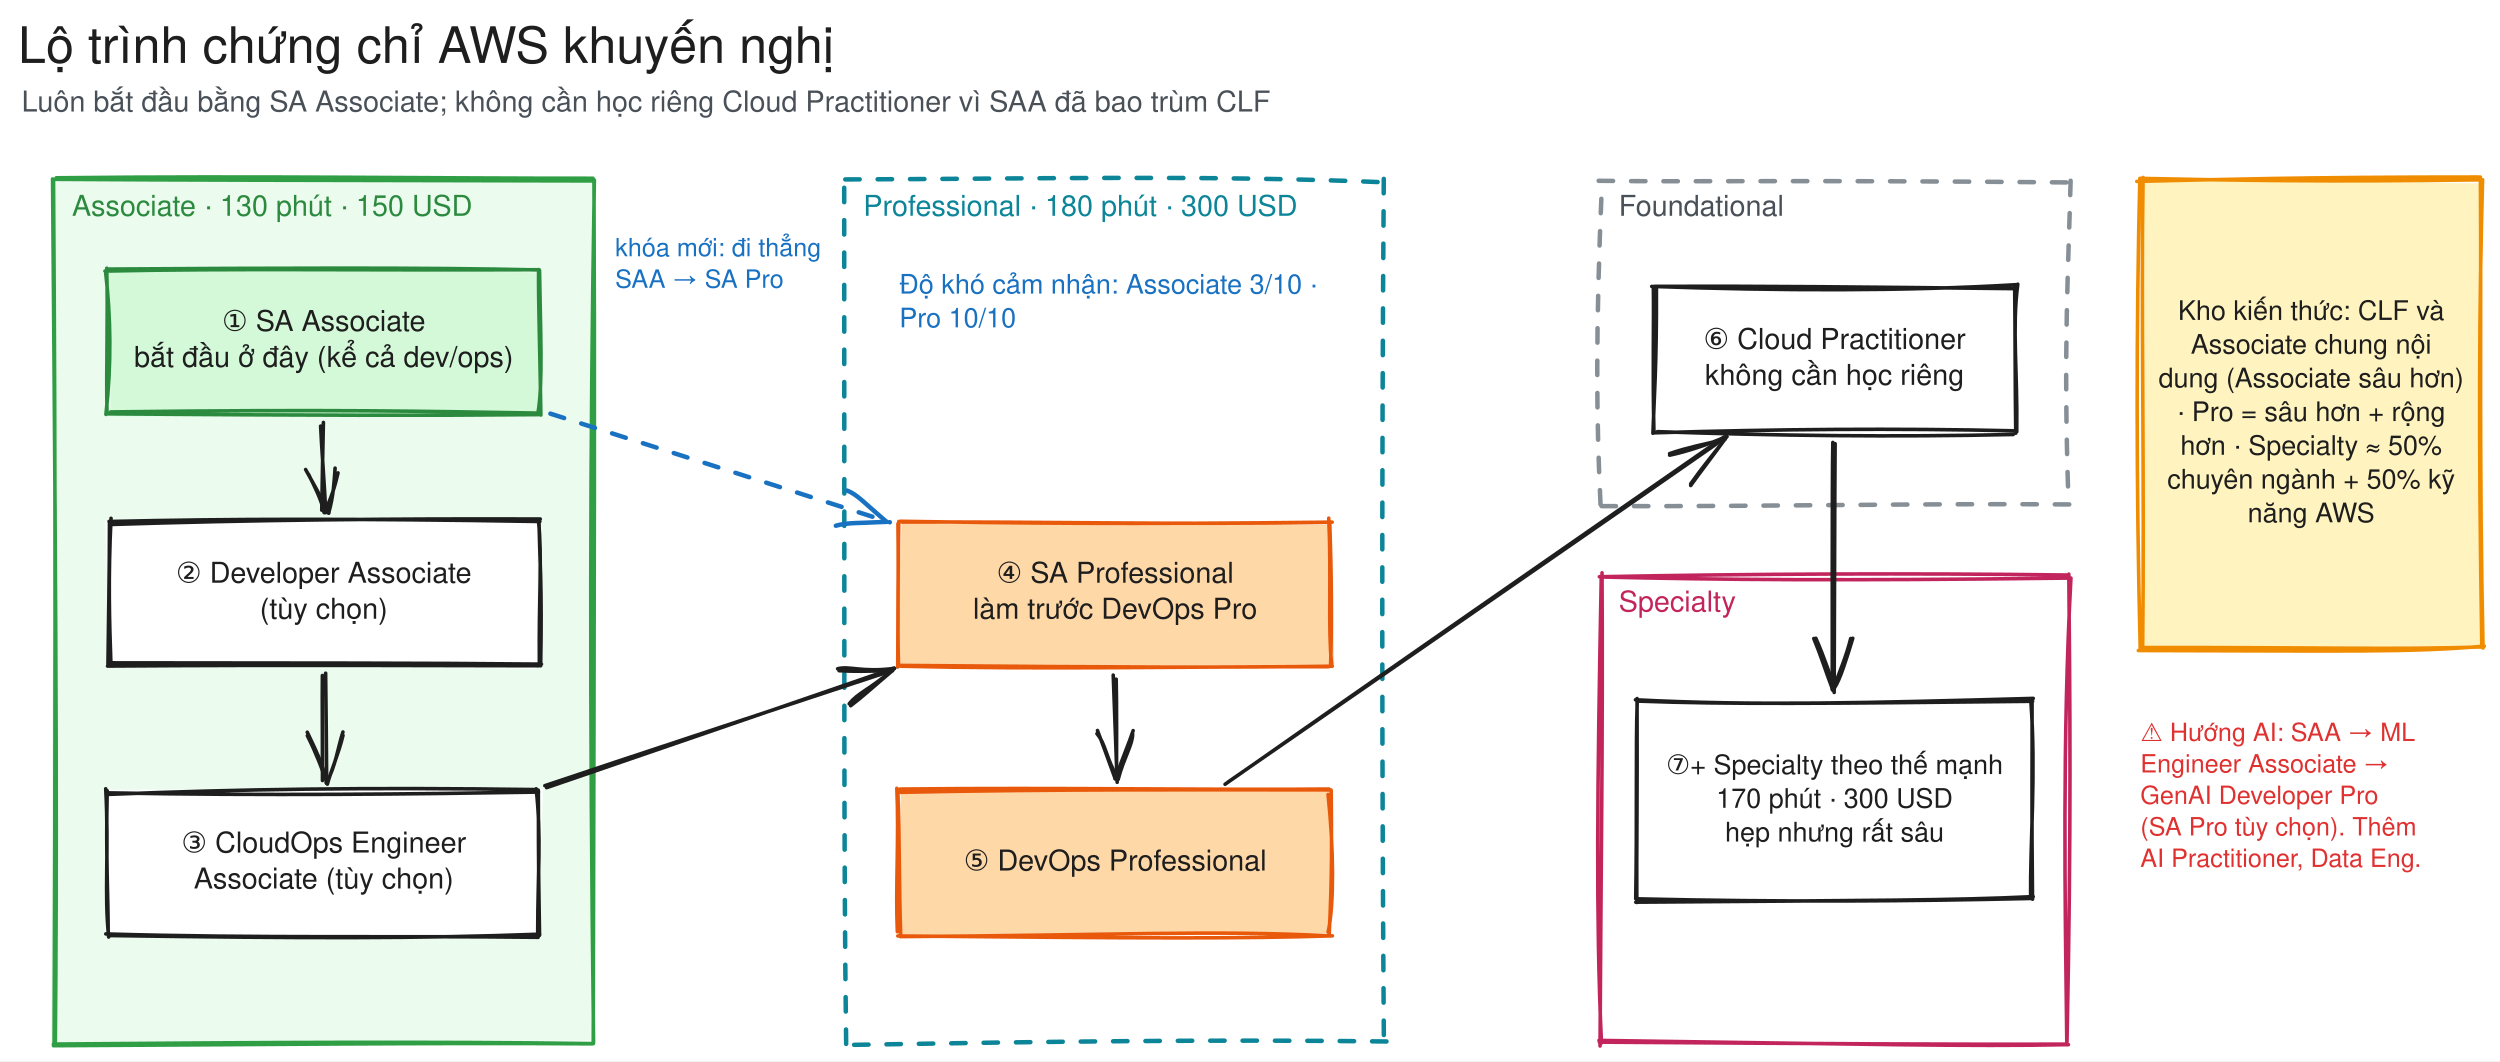
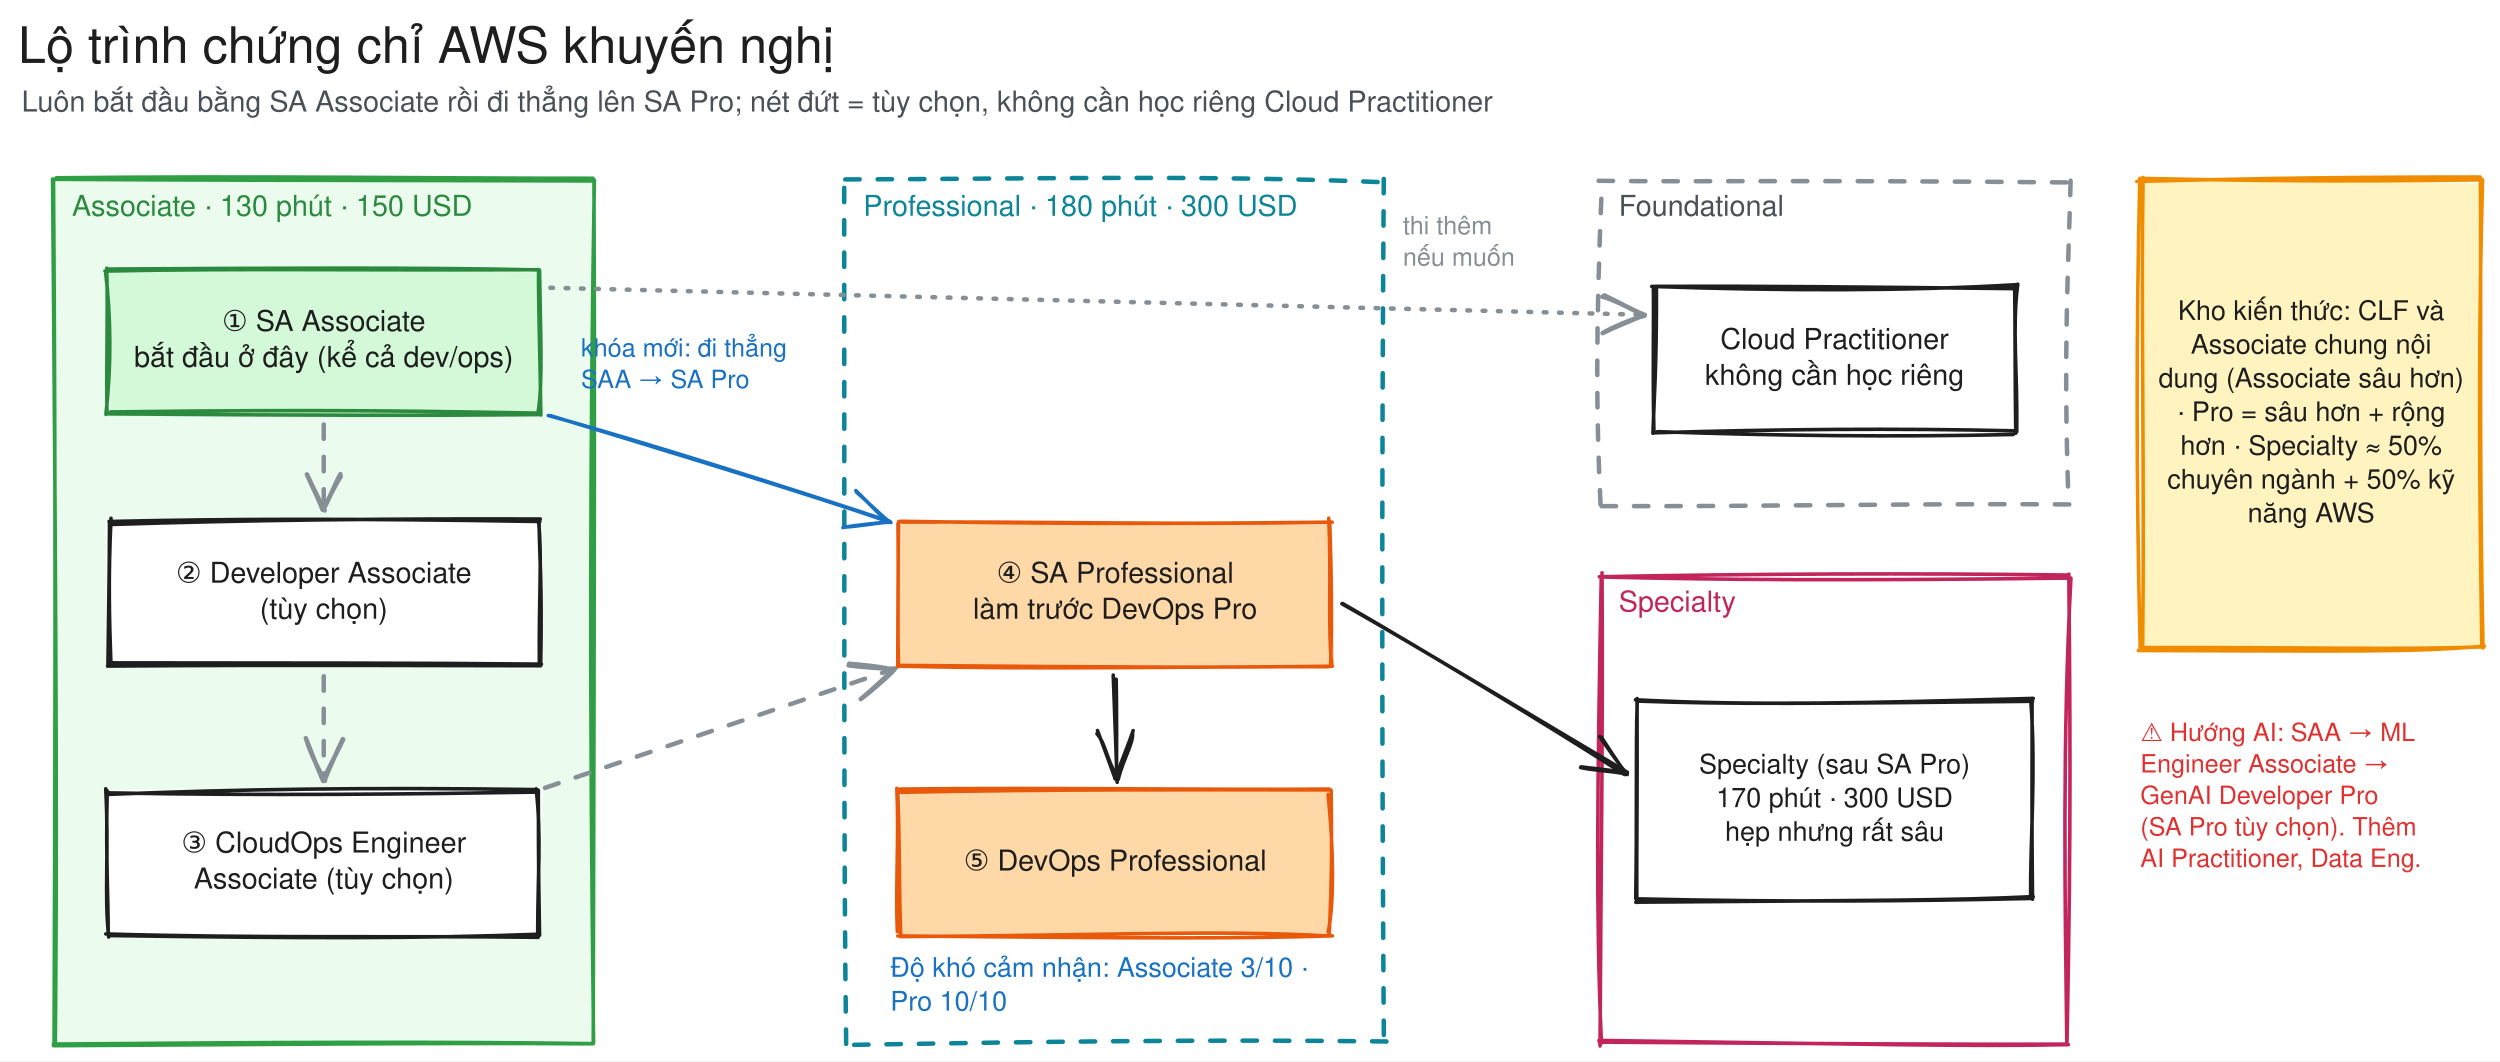
<svg xmlns="http://www.w3.org/2000/svg" version="1.1" viewBox="0 0 1390 590" width="1390" height="590">
  <defs>
    <style>
      @font-face {
        font-family: "Virgil";
        src: url("https://excalidraw.com/Virgil.woff2");
      }
      @font-face {
        font-family: "Cascadia";
        src: url("https://excalidraw.com/Cascadia.woff2");
      }
    </style>
  </defs>
  <rect x="0" y="0" width="1390" height="590" fill="#ffffff" />
  <g transform="translate(10 10) rotate(0 277.48 17.5)">
    <text x="0" y="25" font-family="Helvetica, Segoe UI Emoji" font-size="28px" fill="#1e1e1e" text-anchor="start" style="white-space: pre;" direction="ltr">Lộ trình chứng chỉ AWS khuyến nghị</text>
  </g>
-   <g transform="translate(12 48) rotate(0 360.96 10)">
-     <text x="0" y="14" font-family="Helvetica, Segoe UI Emoji" font-size="16px" fill="#495057" text-anchor="start" style="white-space: pre;" direction="ltr">Luôn bắt đầu bằng SA Associate; không cần học riêng Cloud Practitioner vì SAA đã bao trùm CLF</text>
+   <g transform="translate(12.0 48.0) rotate(0 437.76 10.0)">
+     <text x="0" y="14.0" font-family="Helvetica, Segoe UI Emoji" font-size="16px" fill="#495057" text-anchor="start" style="white-space: pre;" direction="ltr">Luôn bắt đầu bằng SA Associate rồi đi thẳng lên SA Pro; nét đứt = tùy chọn, không cần học riêng Cloud Practitioner</text>
  </g>
  <g stroke-linecap="round" transform="translate(30 100) rotate(0 150 240)">
    <path d="M0.3 0.69 L299.93 1.6 L298.47 478.6 L-1.69 480.15" stroke="none" stroke-width="0" fill="#ebfbee" />
    <path d="M1.29 -1.15 C110.28 -2.38, 220.17 -0.79, 299.66 -0.9 M-0.42 -0.29 C65.8 0.15, 130.85 0.24, 299.48 0.61 M300.47 0.15 C297.98 146.09, 297.74 293.26, 300.03 479.54 M300.24 -0.15 C300.75 101.51, 300.51 202.19, 299.83 479.76 M299.49 480.37 C208.54 479.75, 116.4 480.85, -0.28 481.41 M299.95 480.23 C209.92 479.03, 119.64 479.5, -0.31 480.5 M0.77 479.7 C1.64 383.38, 1.64 287.11, -0.79 -0.49 M0.07 479.78 C0.69 325.39, 0.99 171.41, -0.24 -0.1" stroke="#2f9e44" stroke-width="2" fill="none" />
  </g>
  <g transform="translate(40 106) rotate(0 122.16 10)">
    <text x="0" y="14" font-family="Helvetica, Segoe UI Emoji" font-size="16px" fill="#2b8a3e" text-anchor="start" style="white-space: pre;" direction="ltr">Associate · 130 phút · 150 USD</text>
  </g>
  <g stroke-linecap="round" transform="translate(470 100) rotate(0 150 240)">
    <path d="M-0.03 -0.24 C102.73 -0.52, 202.56 -2.76, 299.75 1.36 M299.38 -0.54 C298.13 169.74, 298.4 339.89, 299.44 480.55 M300.87 479.06 C207.01 477.9, 116.33 479.01, -1.08 481.02 M0.46 480.4 C-0.97 371.07, -0.41 262.28, -0.63 0.03" stroke="#0c8599" stroke-width="2.5" fill="none" stroke-dasharray="8 10" />
  </g>
  <g transform="translate(480 106) rotate(0 133.04 10)">
    <text x="0" y="14" font-family="Helvetica, Segoe UI Emoji" font-size="16px" fill="#0c8599" text-anchor="start" style="white-space: pre;" direction="ltr">Professional · 180 phút · 300 USD</text>
  </g>
  <g stroke-linecap="round" transform="translate(890 100) rotate(0 130 90)">
    <path d="M-1.13 0.52 C53.74 1.26, 107.2 0, 260.48 1.44 M261.26 0.49 C260.16 46.71, 257.08 94.22, 260.08 178.59 M260.49 180.46 C176.82 179.82, 94.97 181.67, -1.36 181.41 M-0.11 180.47 C-2.41 132.82, -2.92 84.83, 0.69 1.84" stroke="#868e96" stroke-width="2.5" fill="none" stroke-dasharray="8 10" />
  </g>
  <g transform="translate(900 106) rotate(0 48.08 10)">
    <text x="0" y="14" font-family="Helvetica, Segoe UI Emoji" font-size="16px" fill="#495057" text-anchor="start" style="white-space: pre;" direction="ltr">Foundational</text>
  </g>
  <g stroke-linecap="round" transform="translate(890 320) rotate(0 130 130)">
    <path d="M0.87 0.82 C65.9 2.35, 130.26 2.98, 259.76 1.42 M-0.76 0.67 C85.17 -1, 171.82 -1.39, 259.72 -0.29 M261.44 1.39 C256.69 90.06, 258.09 178.04, 259.15 260.93 M260.26 -0.79 C260.85 68.64, 261.74 138.73, 259.26 259.25 M260.04 260.82 C204.6 262, 146.24 260.51, -0.98 258.46 M259.42 260.55 C192.14 260.71, 125.39 260.31, -0.75 259.43 M-0.38 261.57 C0.06 171.81, 1.32 85.39, 0.73 -1.53 M0.41 259.92 C-2.78 189.21, -1.89 117.87, 0.3 0.51" stroke="#c2255c" stroke-width="2" fill="none" />
  </g>
  <g transform="translate(900 326) rotate(0 35.36 10)">
    <text x="0" y="14" font-family="Helvetica, Segoe UI Emoji" font-size="16px" fill="#c2255c" text-anchor="start" style="white-space: pre;" direction="ltr">Specialty</text>
  </g>
  <g stroke-linecap="round" transform="translate(60 150) rotate(0 120 40)">
    <path d="M0.44 -0.93 L238.94 1.51 L239.48 81.15 L1.62 81.52" stroke="none" stroke-width="0" fill="#d3f9d8" />
    <path d="M-1.65 0.73 C69.08 -0.84, 141.62 0.39, 238.76 -0.03 M0.29 -0.4 C89.14 -0.98, 177.7 -1.39, 239.92 0.09 M239.99 0.64 C240.41 31.97, 241.97 63.39, 239.13 79.41 M239.45 -0.13 C239.28 18.83, 240.1 39.37, 240.72 80.76 M239.29 79.68 C180.1 78.74, 123.8 77.45, 1.5 79.03 M239.75 80.53 C177.34 81.12, 112.89 81, -0.5 80.1 M-1.11 80.41 C2.05 52.64, 1.58 25.9, -1.22 1.99 M-0.49 80.04 C-1.06 53.99, 0.08 26.5, -0.65 -0.87" stroke="#2b8a3e" stroke-width="2" fill="none" />
  </g>
  <g transform="translate(72.72 170) rotate(0 107.28 20)">
    <text x="107.28" y="14" font-family="Helvetica, Segoe UI Emoji" font-size="16px" fill="#1e1e1e" text-anchor="middle" style="white-space: pre;" direction="ltr">① SA Associate</text>
    <text x="107.28" y="34" font-family="Helvetica, Segoe UI Emoji" font-size="16px" fill="#1e1e1e" text-anchor="middle" style="white-space: pre;" direction="ltr">bắt đầu ở đây (kể cả dev/ops)</text>
  </g>
  <g stroke-linecap="round" transform="translate(60 290) rotate(0 120 40)">
    <path d="M-1.52 -0.38 L238.86 0.41 L238.48 81.85 L1.04 78.4" stroke="none" stroke-width="0" fill="#ffffff" />
    <path d="M1.26 1.63 C79.18 -0.89, 157.55 -1.73, 240.39 -1.43 M0.62 -0.05 C67.82 -1.56, 134.46 -1.79, 240.16 -0.04 M239.36 -0.87 C241.55 20.24, 239.51 42.19, 239.89 79.43 M239.66 -0.57 C240.01 18.87, 241.5 36.34, 240.6 80.17 M241.05 79.25 C173.65 78.56, 107.96 78.68, 1.45 78.53 M239.55 80.17 C173.61 80.13, 106.47 79.56, -0.21 80.34 M1.67 79.19 C0.83 55.32, 0.13 31.1, 1.73 -1.82 M0.02 79.28 C0.24 56.69, 0.81 33.42, 0.87 0.38" stroke="#1e1e1e" stroke-width="2" fill="none" />
  </g>
  <g transform="translate(96 310) rotate(0 84 20)">
    <text x="84" y="14" font-family="Helvetica, Segoe UI Emoji" font-size="16px" fill="#1e1e1e" text-anchor="middle" style="white-space: pre;" direction="ltr">② Developer Associate</text>
    <text x="84" y="34" font-family="Helvetica, Segoe UI Emoji" font-size="16px" fill="#1e1e1e" text-anchor="middle" style="white-space: pre;" direction="ltr">(tùy chọn)</text>
  </g>
  <g stroke-linecap="round" transform="translate(60 440) rotate(0 120 40)">
    <path d="M-0.84 -0.89 L241.79 -1.41 L239.71 80.32 L-1.25 79.97" stroke="none" stroke-width="0" fill="#ffffff" />
    <path d="M0.91 1.66 C72.47 -1.24, 143.75 -2.31, 238.61 -0.99 M-0.28 0.82 C86.15 2.5, 171.95 1.51, 239.43 0.4 M238.09 -1.43 C241.09 24.59, 238.95 47.28, 238.96 78.09 M239.3 -0.65 C239.49 16.68, 239.13 33.55, 239.98 80.04 M239.2 81.15 C161.74 80.24, 83.52 81.74, -1.18 79.27 M240.07 79.4 C174.67 81.84, 110.27 81.79, 0.44 80.16 M0.42 80.98 C-2.12 56.61, 0.65 33.77, -1.22 -1.45 M0.16 79.04 C0.15 58.42, -1.22 36.85, -0.39 -0.35" stroke="#1e1e1e" stroke-width="2" fill="none" />
  </g>
  <g transform="translate(75.92 460) rotate(0 104.08 20)">
    <text x="104.08" y="14" font-family="Helvetica, Segoe UI Emoji" font-size="16px" fill="#1e1e1e" text-anchor="middle" style="white-space: pre;" direction="ltr">③ CloudOps Engineer</text>
    <text x="104.08" y="34" font-family="Helvetica, Segoe UI Emoji" font-size="16px" fill="#1e1e1e" text-anchor="middle" style="white-space: pre;" direction="ltr">Associate (tùy chọn)</text>
  </g>
  <g stroke-linecap="round" transform="translate(500 290) rotate(0 120 40)">
    <path d="M1.29 1.03 L240.25 1.79 L241.82 80.1 L-1.82 79.66" stroke="none" stroke-width="0" fill="#ffd8a8" />
    <path d="M1.55 0.29 C78.31 -0.13, 156.16 1.87, 239.06 0.39 M0.56 -0.18 C63.06 0.89, 126.16 1.6, 240.69 0.31 M238.77 -1.89 C240.3 28.44, 238.24 60.9, 240.44 79.43 M239.28 -0.04 C240.39 28.79, 240.56 57.72, 239.78 80.47 M238.69 80.69 C158.77 80.58, 79.56 82.33, 0.7 80.42 M240.74 80.41 C184.87 81.17, 128.99 81.06, -0.22 79.96 M-0.43 79.54 C-1.11 57.39, -0.3 34.9, -0.75 1.2 M-0.86 80.9 C-0.8 52.54, -0.67 23.95, -0.27 -0.05" stroke="#e8590c" stroke-width="2" fill="none" />
  </g>
  <g transform="translate(537.84 310) rotate(0 82.16 20)">
    <text x="82.16" y="14" font-family="Helvetica, Segoe UI Emoji" font-size="16px" fill="#1e1e1e" text-anchor="middle" style="white-space: pre;" direction="ltr">④ SA Professional</text>
    <text x="82.16" y="34" font-family="Helvetica, Segoe UI Emoji" font-size="16px" fill="#1e1e1e" text-anchor="middle" style="white-space: pre;" direction="ltr">làm trước DevOps Pro</text>
  </g>
  <g stroke-linecap="round" transform="translate(500 440) rotate(0 120 40)">
    <path d="M0.92 -1.95 L239.22 -0.27 L239.42 79.1 L-0.68 80.49" stroke="none" stroke-width="0" fill="#ffd8a8" />
    <path d="M0.42 -1.29 C88.24 -2.25, 177.72 -0.65, 238.86 -1.3 M-0.54 0.56 C87.34 -1.31, 174.38 -0.84, 239.99 -0.81 M238.4 1.75 C241.53 31.38, 241.85 62.82, 238.43 78.27 M240.13 -0.56 C240.34 24.17, 240.7 46.91, 239.03 79.45 M239.6 80.4 C176.17 76.95, 115.09 80.1, 0.59 80.76 M240.83 80.34 C190.27 81.89, 141.27 81.76, -0.82 80.39 M-1.08 78.04 C-2.19 54.35, -0.11 25.08, -1.37 -1.71 M0.79 80.33 C-0.17 51.61, 0.22 24.61, -0.81 0.18" stroke="#e8590c" stroke-width="2" fill="none" />
  </g>
  <g transform="translate(535.12 470) rotate(0 84.88 10)">
    <text x="84.88" y="14" font-family="Helvetica, Segoe UI Emoji" font-size="16px" fill="#1e1e1e" text-anchor="middle" style="white-space: pre;" direction="ltr">⑤ DevOps Professional</text>
  </g>
  <g stroke-linecap="round" transform="translate(920 160) rotate(0 100 40)">
    <path d="M0.22 -0.55 L198.9 -2 L200.61 79.67 L-0.9 81.76" stroke="none" stroke-width="0" fill="#ffffff" />
    <path d="M-1.64 -0.75 C68.63 1.71, 139.53 1.97, 201.53 -1.74 M0.26 -0.81 C59.22 -1.03, 118.02 -0.43, 200.41 0.49 M201.88 -1.98 C198.65 22.73, 201.8 46.02, 201.31 80.08 M200.16 -0.26 C200.48 26.67, 200.37 56.04, 200.76 80.86 M199.35 81.58 C132.85 83.08, 66.63 82.27, 1.51 79.99 M200.33 79.54 C134.2 78.03, 67.59 78.59, -0.72 80.66 M-0.98 80.9 C-0.35 61.61, 1.18 43.04, 0.97 -0.03 M-0.43 79.45 C-1.19 48.28, -0.42 16.6, -0.74 -0.43" stroke="#1e1e1e" stroke-width="2" fill="none" />
  </g>
-   <g transform="translate(942.08 180) rotate(0 77.92 20)">
-     <text x="77.92" y="14" font-family="Helvetica, Segoe UI Emoji" font-size="16px" fill="#1e1e1e" text-anchor="middle" style="white-space: pre;" direction="ltr">⑥ Cloud Practitioner</text>
-     <text x="77.92" y="34" font-family="Helvetica, Segoe UI Emoji" font-size="16px" fill="#1e1e1e" text-anchor="middle" style="white-space: pre;" direction="ltr">không cần học riêng</text>
+   <g transform="translate(942.08 180.0) rotate(0 77.92 20.0)">
+     <text x="77.92" y="14.0" font-family="Helvetica, Segoe UI Emoji" font-size="16px" fill="#1e1e1e" text-anchor="middle" style="white-space: pre;" direction="ltr">Cloud Practitioner</text>
+     <text x="77.92" y="34.0" font-family="Helvetica, Segoe UI Emoji" font-size="16px" fill="#1e1e1e" text-anchor="middle" style="white-space: pre;" direction="ltr">không cần học riêng</text>
  </g>
  <g stroke-linecap="round" transform="translate(910 390) rotate(0 110 55)">
    <path d="M-1.99 0.79 L218.06 1.36 L220.95 111.8 L-1.38 111.2" stroke="none" stroke-width="0" fill="#ffffff" />
    <path d="M-0.69 -0.92 C65.86 2.5, 129.32 0.8, 220.5 -1.7 M0.86 -0.18 C51.01 1.7, 102.85 1.18, 220.12 -0.08 M219.16 -0.12 C222.11 39.98, 218.66 78.65, 219.02 109.52 M219.83 0.92 C219.99 31.63, 219.49 62.27, 220.08 109.96 M220.47 108.52 C176.09 110.65, 132.32 110.6, -0.51 111.62 M220.14 109.53 C151.74 111.06, 83.42 111.69, -0.17 109.74 M0.07 111.77 C-0.15 82.34, 0.45 54.65, 0.2 -1.6 M-0.54 109.68 C0.2 67.85, -0.57 23.83, 0.28 0.66" stroke="#1e1e1e" stroke-width="2" fill="none" />
  </g>
-   <g transform="translate(923.55 416.875) rotate(0 96.45 28.125)">
-     <text x="96.45" y="13.5" font-family="Helvetica, Segoe UI Emoji" font-size="15px" fill="#1e1e1e" text-anchor="middle" style="white-space: pre;" direction="ltr">⑦+ Specialty theo thế mạnh</text>
-     <text x="96.45" y="32.25" font-family="Helvetica, Segoe UI Emoji" font-size="15px" fill="#1e1e1e" text-anchor="middle" style="white-space: pre;" direction="ltr">170 phút · 300 USD</text>
-     <text x="96.45" y="51" font-family="Helvetica, Segoe UI Emoji" font-size="15px" fill="#1e1e1e" text-anchor="middle" style="white-space: pre;" direction="ltr">hẹp nhưng rất sâu</text>
+   <g transform="translate(923.55 416.88) rotate(0 96.45 28.12)">
+     <text x="96.45" y="13.12" font-family="Helvetica, Segoe UI Emoji" font-size="15px" fill="#1e1e1e" text-anchor="middle" style="white-space: pre;" direction="ltr">Specialty (sau SA Pro)</text>
+     <text x="96.45" y="31.88" font-family="Helvetica, Segoe UI Emoji" font-size="15px" fill="#1e1e1e" text-anchor="middle" style="white-space: pre;" direction="ltr">170 phút · 300 USD</text>
+     <text x="96.45" y="50.62" font-family="Helvetica, Segoe UI Emoji" font-size="15px" fill="#1e1e1e" text-anchor="middle" style="white-space: pre;" direction="ltr">hẹp nhưng rất sâu</text>
  </g>
  <g stroke-linecap="round" transform="translate(1190 100) rotate(0 95 130)">
    <path d="M0.61 -0.38 L188.59 1.97 L191.55 258.98 L1.8 260.41" stroke="none" stroke-width="0" fill="#fff3bf" />
    <path d="M-1.94 0.87 C42.89 -0.18, 89 -1.59, 188.29 -1.58 M-0.25 -0.83 C51.92 0.25, 103.39 1.22, 189.17 -0.01 M189.1 -1.56 C189.65 79.98, 188.36 159.32, 190.55 260.27 M190.31 -0.07 C188.49 69.03, 187.92 138.07, 189.89 259.87 M191.24 259.23 C151.19 262.9, 112.49 261.89, -1.09 261.7 M190.99 259.67 C142.76 261.25, 95.42 259.87, 0.78 260.03 M1.32 260.18 C2.41 166.71, 0.34 70.44, 1.56 -1.32 M-0.04 260.79 C-2.3 170.23, -2.24 80.45, -0.26 -0.77" stroke="#f08c00" stroke-width="2" fill="none" />
  </g>
  <g transform="translate(1199.575 164.375) rotate(0 85.425 65.625)">
    <text x="85.425" y="13.5" font-family="Helvetica, Segoe UI Emoji" font-size="15px" fill="#1e1e1e" text-anchor="middle" style="white-space: pre;" direction="ltr">Kho kiến thức: CLF và</text>
    <text x="85.425" y="32.25" font-family="Helvetica, Segoe UI Emoji" font-size="15px" fill="#1e1e1e" text-anchor="middle" style="white-space: pre;" direction="ltr">Associate chung nội</text>
    <text x="85.425" y="51" font-family="Helvetica, Segoe UI Emoji" font-size="15px" fill="#1e1e1e" text-anchor="middle" style="white-space: pre;" direction="ltr">dung (Associate sâu hơn)</text>
    <text x="85.425" y="69.75" font-family="Helvetica, Segoe UI Emoji" font-size="15px" fill="#1e1e1e" text-anchor="middle" style="white-space: pre;" direction="ltr">· Pro = sâu hơn + rộng</text>
    <text x="85.425" y="88.5" font-family="Helvetica, Segoe UI Emoji" font-size="15px" fill="#1e1e1e" text-anchor="middle" style="white-space: pre;" direction="ltr">hơn · Specialty ≈ 50%</text>
    <text x="85.425" y="107.25" font-family="Helvetica, Segoe UI Emoji" font-size="15px" fill="#1e1e1e" text-anchor="middle" style="white-space: pre;" direction="ltr">chuyên ngành + 50% kỹ</text>
    <text x="85.425" y="126" font-family="Helvetica, Segoe UI Emoji" font-size="15px" fill="#1e1e1e" text-anchor="middle" style="white-space: pre;" direction="ltr">năng AWS</text>
  </g>
  <g stroke-linecap="round">
-     <g transform="translate(180 236) rotate(0 0 24)">
-       <path d="M-0.19 -1.12 C-0.33 6.72, -1.05 39.36, -1.11 47.67 M-1.74 0.9 C-1.5 8.87, 0.99 41.39, 1.02 49.04" stroke="#1e1e1e" stroke-width="2" fill="none" />
-     </g>
-     <g transform="translate(180 236) rotate(0 0 24)">
-       <path d="M-10.08 25.04 C-6.09 32.16, -1.77 39.77, 2.73 49.27 M-8.46 27.69 C-4.9 34.94, -1.6 41.18, 0.27 48.95" stroke="#1e1e1e" stroke-width="2" fill="none" />
-     </g>
-     <g transform="translate(180 236) rotate(0 0 24)">
-       <path d="M6.31 24.28 C5.77 31.58, 5.55 39.41, 2.73 49.27 M7.94 26.93 C6.24 34.36, 4.28 40.84, 0.27 48.95" stroke="#1e1e1e" stroke-width="2" fill="none" />
-     </g>
-   </g>
-   <g stroke-linecap="round">
-     <g transform="translate(180 376) rotate(0 0 29)">
-       <path d="M-0.76 -0.42 C-0.96 9.28, -0.63 48.03, -0.71 57.96 M1.05 -1.69 C1.19 8.23, 1.63 49.62, 1.64 59.48" stroke="#1e1e1e" stroke-width="2" fill="none" />
-     </g>
-     <g transform="translate(180 376) rotate(0 0 29)">
-       <path d="M-9.16 31.11 C-5.12 39.69, 0.34 50.31, 1.48 59.28 M-9.12 33.01 C-4.13 42.9, -0.75 51.97, 2.02 59.85" stroke="#1e1e1e" stroke-width="2" fill="none" />
-     </g>
-     <g transform="translate(180 376) rotate(0 0 29)">
-       <path d="M10.67 30.98 C7.91 39.48, 6.57 50.15, 1.48 59.28 M10.71 32.88 C8.3 42.91, 4.27 52.02, 2.02 59.85" stroke="#1e1e1e" stroke-width="2" fill="none" />
-     </g>
-   </g>
-   <g stroke-linecap="round">
-     <g transform="translate(303.0124 438.064) rotate(0 96.98761 -33.06396)">
-       <path d="M0.9 -0.12 C33.34 -11.26, 161.9 -55.4, 193.89 -66.52 M-0.08 -1.23 C32.25 -12.23, 160.36 -54.42, 192.9 -65.19" stroke="#1e1e1e" stroke-width="2" fill="none" />
-     </g>
-     <g transform="translate(303.0124 438.064) rotate(0 96.98761 -33.06396)">
-       <path d="M169.15 -46.75 C174.27 -53.1, 179.41 -53.88, 194.31 -66.45 M169.95 -45.67 C176.39 -50.48, 181.99 -55.75, 193.27 -65.26" stroke="#1e1e1e" stroke-width="2" fill="none" />
-     </g>
-     <g transform="translate(303.0124 438.064) rotate(0 96.98761 -33.06396)">
-       <path d="M162.71 -66.23 C169.43 -67.98, 176.1 -64.1, 194.31 -66.45 M163.52 -65.15 C171.53 -64.7, 178.85 -64.76, 193.27 -65.26" stroke="#1e1e1e" stroke-width="2" fill="none" />
-     </g>
-   </g>
-   <g stroke-linecap="round">
-     <g transform="translate(305.7176 230.001) rotate(0 94.28245 29.99896)">
-       <path d="M0.3 -0.01 C31.99 10.01, 157.72 50.41, 189.01 60.38" stroke="#1971c2" stroke-width="2.5" fill="none" stroke-dasharray="8 10" />
-     </g>
-     <g transform="translate(305.7176 230.001) rotate(0 94.28245 29.99896)">
-       <path d="M159.02 62.3 C165.77 60.42, 170.87 61, 187.19 60.14" stroke="#1971c2" stroke-width="2.5" fill="none" />
-     </g>
-     <g transform="translate(305.7176 230.001) rotate(0 94.28245 29.99896)">
-       <path d="M165.27 42.76 C170.79 44.87, 174.62 49.42, 187.19 60.14" stroke="#1971c2" stroke-width="2.5" fill="none" />
+     <g transform="translate(180.0 236.0) rotate(0 0.0 24.0)">
+       <path d="M0 0 C0.0 12.0, 0.0 36.0, 0.0 48.0" stroke="#868e96" stroke-width="2.5" fill="none" stroke-dasharray="8 10" />
+     </g>
+     <g transform="translate(180.0 236.0) rotate(0 0.0 24.0)">
+       <path d="M9.44 28.99 C6.38 33.63, 1.94 42.66, -0.19 47.45 M9.27 27.61 C6.22 32.79, 2.13 43.86, -0.32 47.2" stroke="#868e96" stroke-width="2.5" fill="none" />
+     </g>
+     <g transform="translate(180.0 236.0) rotate(0 0.0 24.0)">
+       <path d="M-9.39 27.75 C-6.77 33.8, -2.44 42.35, -0.69 47.39 M-9.22 27.88 C-6.86 33.37, -2.08 42.68, 0.54 47.86" stroke="#868e96" stroke-width="2.5" fill="none" />
+     </g>
+   </g>
+   <g stroke-linecap="round">
+     <g transform="translate(180.0 376.0) rotate(0 0.0 29.0)">
+       <path d="M0 0 C0.0 14.5, 0.0 43.5, 0.0 58.0" stroke="#868e96" stroke-width="2.5" fill="none" stroke-dasharray="8 10" />
+     </g>
+     <g transform="translate(180.0 376.0) rotate(0 0.0 29.0)">
+       <path d="M10.63 34.92 C7.4 41.57, 2.84 51.84, 0.29 58.19 M10.81 35.12 C8.1 40.99, 2.06 52.31, -0.21 57.57" stroke="#868e96" stroke-width="2.5" fill="none" />
+     </g>
+     <g transform="translate(180.0 376.0) rotate(0 0.0 29.0)">
+       <path d="M-9.95 34.43 C-7.32 41.36, -2.89 52.33, -0.36 58.22 M-9.62 35.3 C-8.37 40.28, -3.18 51.75, 0.75 58.12" stroke="#868e96" stroke-width="2.5" fill="none" />
+     </g>
+   </g>
+   <g stroke-linecap="round">
+     <g transform="translate(303.01 438.06) rotate(0 96.99 -33.06)">
+       <path d="M0 0 C48.49 -16.53, 145.48 -49.6, 193.98 -66.13" stroke="#868e96" stroke-width="2.5" fill="none" stroke-dasharray="8 10" />
+     </g>
+     <g transform="translate(303.01 438.06) rotate(0 96.99 -33.06)">
+       <path d="M168.82 -68.12 C175.52 -67.22, 188.37 -66.14, 194.03 -66.27 M169.14 -69.04 C175.09 -68.48, 188.33 -67.41, 193.57 -65.5" stroke="#868e96" stroke-width="2.5" fill="none" />
+     </g>
+     <g transform="translate(303.01 438.06) rotate(0 96.99 -33.06)">
+       <path d="M176.05 -49.79 C180.59 -53.34, 188.94 -61.42, 194.6 -66.37 M175.57 -49.35 C180.71 -53.11, 189.98 -61.13, 194.32 -65.77" stroke="#868e96" stroke-width="2.5" fill="none" />
+     </g>
+   </g>
+   <g stroke-linecap="round">
+     <g transform="translate(305.72 230.0) rotate(0 94.28 30.0)">
+       <path d="M0.32 1.09 C47.08 15.35, 141.8 43.89, 189.64 60.52 M-0.88 1.03 C48.17 14.32, 142.34 44.26, 189.08 59.94" stroke="#1971c2" stroke-width="2" fill="none" />
+     </g>
+     <g transform="translate(305.72 230.0) rotate(0 94.28 30.0)">
+       <path d="M170.52 43.7 C174.25 46.72, 183.84 56.28, 189.07 60.32 M170.11 42.74 C174.62 47.04, 183.48 56.25, 187.97 60.51" stroke="#1971c2" stroke-width="2" fill="none" />
+     </g>
+     <g transform="translate(305.72 230.0) rotate(0 94.28 30.0)">
+       <path d="M162.97 63.35 C170.12 61.81, 182.96 61.02, 188.46 59.89 M164.03 63.06 C170.02 62.78, 181.6 60.88, 187.89 60.3" stroke="#1971c2" stroke-width="2" fill="none" />
    </g>
  </g>
  <g stroke-linecap="round">
    <g transform="translate(620 376) rotate(0 0 29)">
      <path d="M-1.05 -0.64 C-0.75 9.19, 0.86 49.28, 1.14 58.95 M0.6 1.63 C0.9 11.15, 0.86 47.87, 0.79 57.33" stroke="#1e1e1e" stroke-width="2" fill="none" />
    </g>
    <g transform="translate(620 376) rotate(0 0 29)">
      <path d="M-10.11 31.94 C-5.06 37.79, -5.23 45.32, 1.74 57.16 M-9.8 30.15 C-7.12 37.11, -4.91 43.37, 0.04 56.98" stroke="#1e1e1e" stroke-width="2" fill="none" />
    </g>
    <g transform="translate(620 376) rotate(0 0 29)">
      <path d="M9.73 32.01 C9.93 37.66, 4.9 45.19, 1.74 57.16 M10.03 30.22 C7.74 37.14, 4.97 43.39, 0.04 56.98" stroke="#1e1e1e" stroke-width="2" fill="none" />
    </g>
  </g>
  <g stroke-linecap="round">
-     <g transform="translate(682.0582 436.5592) rotate(0 137.9418 -96.55923)">
-       <path d="M-0.93 -0.5 C45.14 -32.97, 230.36 -161.62, 276.65 -193.66 M0.79 -1.8 C46.74 -33.61, 230.14 -160.23, 276.11 -192.41" stroke="#1e1e1e" stroke-width="2" fill="none" />
-     </g>
-     <g transform="translate(682.0582 436.5592) rotate(0 137.9418 -96.55923)">
-       <path d="M257.98 -166.62 C263.23 -174.06, 270.34 -183.07, 278.05 -193.81 M257.94 -167.49 C263.9 -176.04, 269.81 -183.06, 277.01 -192.33" stroke="#1e1e1e" stroke-width="2" fill="none" />
-     </g>
-     <g transform="translate(682.0582 436.5592) rotate(0 137.9418 -96.55923)">
-       <path d="M246.27 -183.47 C255.46 -185.4, 266.34 -188.98, 278.05 -193.81 M246.23 -184.34 C255.95 -187.75, 265.5 -189.53, 277.01 -192.33" stroke="#1e1e1e" stroke-width="2" fill="none" />
-     </g>
-   </g>
-   <g stroke-linecap="round">
-     <g transform="translate(1020 246) rotate(0 0 69)">
-       <path d="M0.33 0.68 C0.11 23.7, -0.09 115.93, -0.21 139 M-0.95 -0.01 C-1.44 22.61, -1.2 114.52, -1.26 137.4" stroke="#1e1e1e" stroke-width="2" fill="none" />
-     </g>
-     <g transform="translate(1020 246) rotate(0 0 69)">
-       <path d="M-10.39 108.87 C-5.62 119.6, -1.46 132.31, -0.09 136.5 M-11.54 109.02 C-7.52 118.61, -4.9 127.37, -0.95 137.65" stroke="#1e1e1e" stroke-width="2" fill="none" />
-     </g>
-     <g transform="translate(1020 246) rotate(0 0 69)">
-       <path d="M10.14 108.87 C6.86 119.66, 2.98 132.36, -0.09 136.5 M8.98 109.02 C6.62 118.64, 2.87 127.4, -0.95 137.65" stroke="#1e1e1e" stroke-width="2" fill="none" />
-     </g>
-   </g>
-   <g transform="translate(342 130) rotate(0 48.86 17.5)">
-     <text x="0" y="12.5" font-family="Helvetica, Segoe UI Emoji" font-size="14px" fill="#1971c2" text-anchor="start" style="white-space: pre;" direction="ltr">khóa mới: đi thẳng</text>
-     <text x="0" y="30" font-family="Helvetica, Segoe UI Emoji" font-size="14px" fill="#1971c2" text-anchor="start" style="white-space: pre;" direction="ltr">SAA → SA Pro</text>
-   </g>
-   <g transform="translate(500 150) rotate(0 123 18.75)">
-     <text x="0" y="13.25" font-family="Helvetica, Segoe UI Emoji" font-size="15px" fill="#1971c2" text-anchor="start" style="white-space: pre;" direction="ltr">Độ khó cảm nhận: Associate 3/10 ·</text>
-     <text x="0" y="32" font-family="Helvetica, Segoe UI Emoji" font-size="15px" fill="#1971c2" text-anchor="start" style="white-space: pre;" direction="ltr">Pro 10/10</text>
+     <g transform="translate(306.0 160.0) rotate(0 304.0 7.5)">
+       <path d="M0 0 C152.0 3.75, 456.0 11.25, 608.0 15.0" stroke="#868e96" stroke-width="2.5" fill="none" stroke-dasharray="1.5 7" />
+     </g>
+     <g transform="translate(306.0 160.0) rotate(0 304.0 7.5)">
+       <path d="M584.84 4.97 C590.88 6.3, 602.56 12.77, 607.36 14.93 M585.99 4.22 C591.44 6.71, 602.68 12.92, 607.56 14.68" stroke="#868e96" stroke-width="2.5" fill="none" />
+     </g>
+     <g transform="translate(306.0 160.0) rotate(0 304.0 7.5)">
+       <path d="M585.04 25.2 C590.28 22.06, 602.0 16.99, 608.4 15.57 M585.13 25.22 C590.8 22.3, 601.79 17.9, 608.52 15.06" stroke="#868e96" stroke-width="2.5" fill="none" />
+     </g>
+   </g>
+   <g stroke-linecap="round">
+     <g transform="translate(746.0 335.0) rotate(0 79.0 47.5)">
+       <path d="M0.46 0.54 C40.41 23.45, 117.65 70.08, 157.32 95.66 M0.08 0.69 C39.18 22.64, 118.96 70.9, 158.85 94.4" stroke="#1e1e1e" stroke-width="2" fill="none" />
+     </g>
+     <g transform="translate(746.0 335.0) rotate(0 79.0 47.5)">
+       <path d="M143.32 74.46 C146.69 79.16, 154.18 90.1, 158.72 95.65 M144.37 74.89 C147.55 79.82, 154.32 90.05, 158.24 95.48" stroke="#1e1e1e" stroke-width="2" fill="none" />
+     </g>
+     <g transform="translate(746.0 335.0) rotate(0 79.0 47.5)">
+       <path d="M132.83 91.75 C139.89 93.39, 151.23 93.77, 158.58 95.43 M133.04 91.37 C138.64 92.1, 151.87 93.52, 158.37 94.5" stroke="#1e1e1e" stroke-width="2" fill="none" />
+     </g>
+   </g>
+   <g transform="translate(323.0 186.0) rotate(0 67.65 17.5)">
+     <text x="0" y="12.25" font-family="Helvetica, Segoe UI Emoji" font-size="14px" fill="#1971c2" text-anchor="start" style="white-space: pre;" direction="ltr">khóa mới: đi thẳng</text>
+     <text x="0" y="29.75" font-family="Helvetica, Segoe UI Emoji" font-size="14px" fill="#1971c2" text-anchor="start" style="white-space: pre;" direction="ltr">SAA → SA Pro</text>
+   </g>
+   <g transform="translate(780.0 118.0) rotate(0 35.0 17.5)">
+     <text x="0" y="12.25" font-family="Helvetica, Segoe UI Emoji" font-size="14px" fill="#868e96" text-anchor="start" style="white-space: pre;" direction="ltr">thi thêm</text>
+     <text x="0" y="29.75" font-family="Helvetica, Segoe UI Emoji" font-size="14px" fill="#868e96" text-anchor="start" style="white-space: pre;" direction="ltr">nếu muốn</text>
+   </g>
+   <g transform="translate(495.0 530.0) rotate(0 123.0 18.75)">
+     <text x="0" y="13.12" font-family="Helvetica, Segoe UI Emoji" font-size="15px" fill="#1971c2" text-anchor="start" style="white-space: pre;" direction="ltr">Độ khó cảm nhận: Associate 3/10 ·</text>
+     <text x="0" y="31.88" font-family="Helvetica, Segoe UI Emoji" font-size="15px" fill="#1971c2" text-anchor="start" style="white-space: pre;" direction="ltr">Pro 10/10</text>
  </g>
  <g transform="translate(1190 400) rotate(0 93.03 43.75)">
    <text x="0" y="12" font-family="Helvetica, Segoe UI Emoji" font-size="14px" fill="#e03131" text-anchor="start" style="white-space: pre;" direction="ltr">⚠ Hướng AI: SAA → ML</text>
    <text x="0" y="29.5" font-family="Helvetica, Segoe UI Emoji" font-size="14px" fill="#e03131" text-anchor="start" style="white-space: pre;" direction="ltr">Engineer Associate →</text>
    <text x="0" y="47" font-family="Helvetica, Segoe UI Emoji" font-size="14px" fill="#e03131" text-anchor="start" style="white-space: pre;" direction="ltr">GenAI Developer Pro</text>
    <text x="0" y="64.5" font-family="Helvetica, Segoe UI Emoji" font-size="14px" fill="#e03131" text-anchor="start" style="white-space: pre;" direction="ltr">(SA Pro tùy chọn). Thêm</text>
    <text x="0" y="82" font-family="Helvetica, Segoe UI Emoji" font-size="14px" fill="#e03131" text-anchor="start" style="white-space: pre;" direction="ltr">AI Practitioner, Data Eng.</text>
  </g>
</svg>
